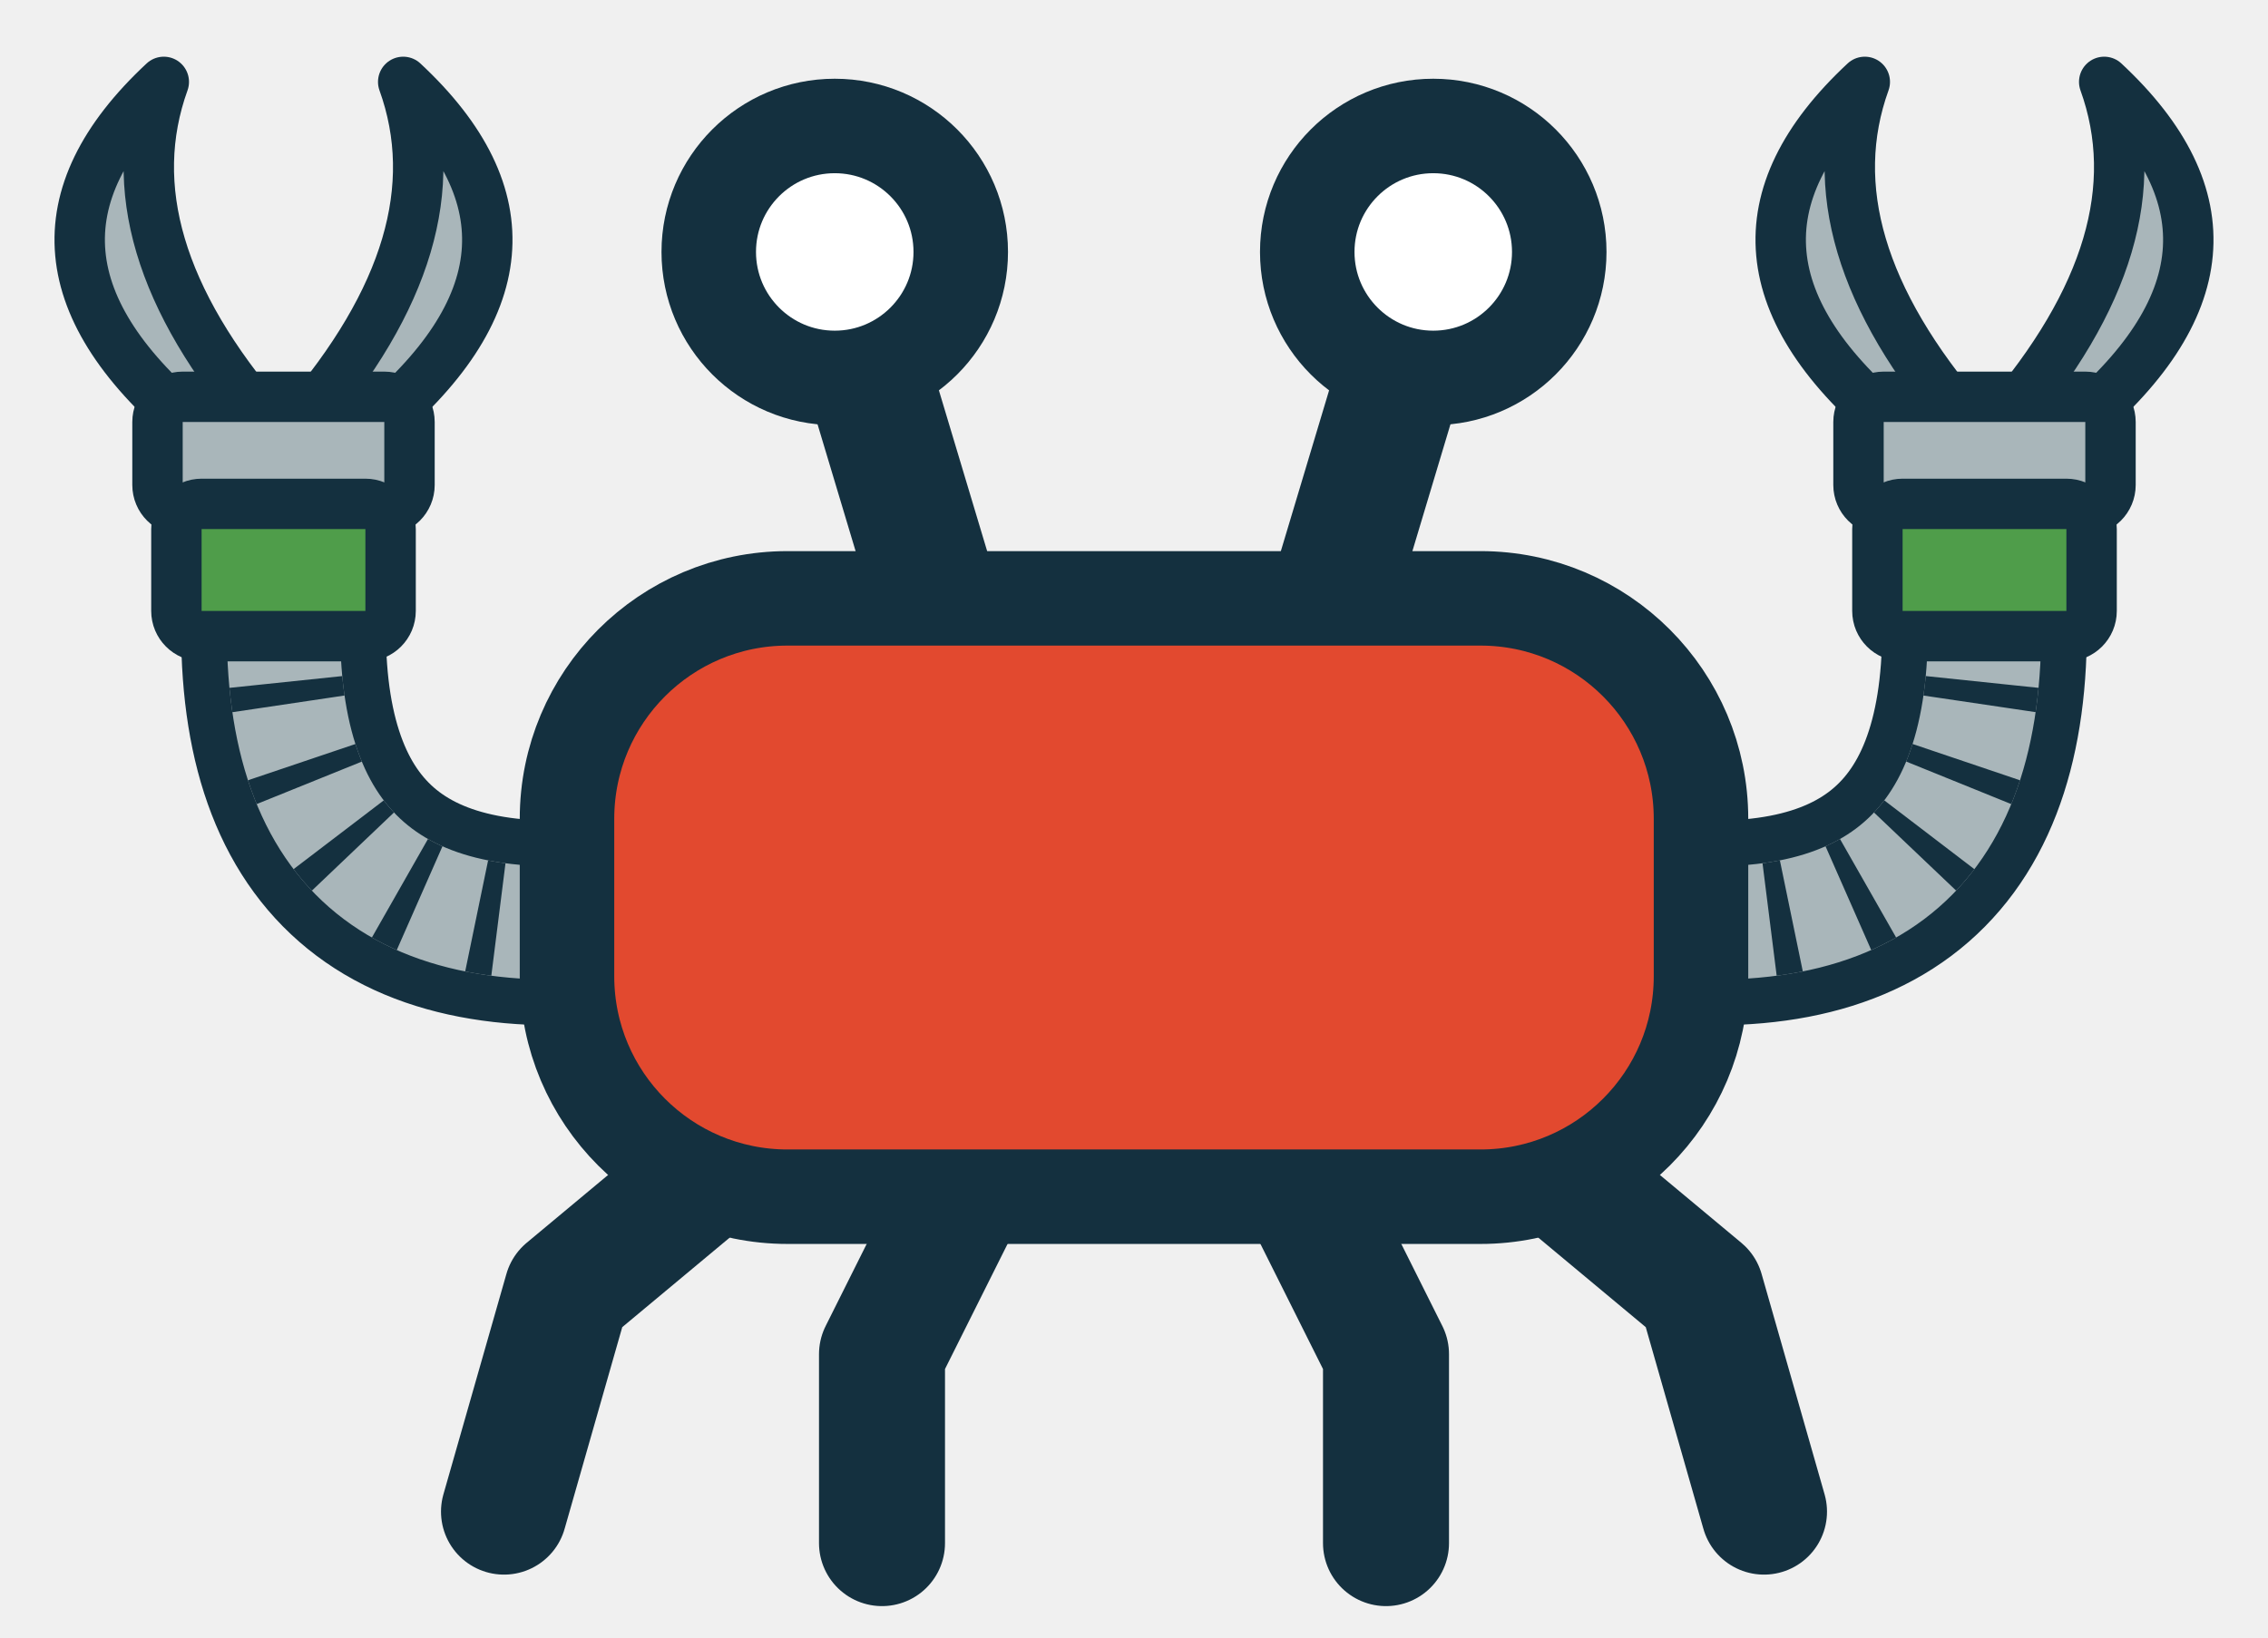
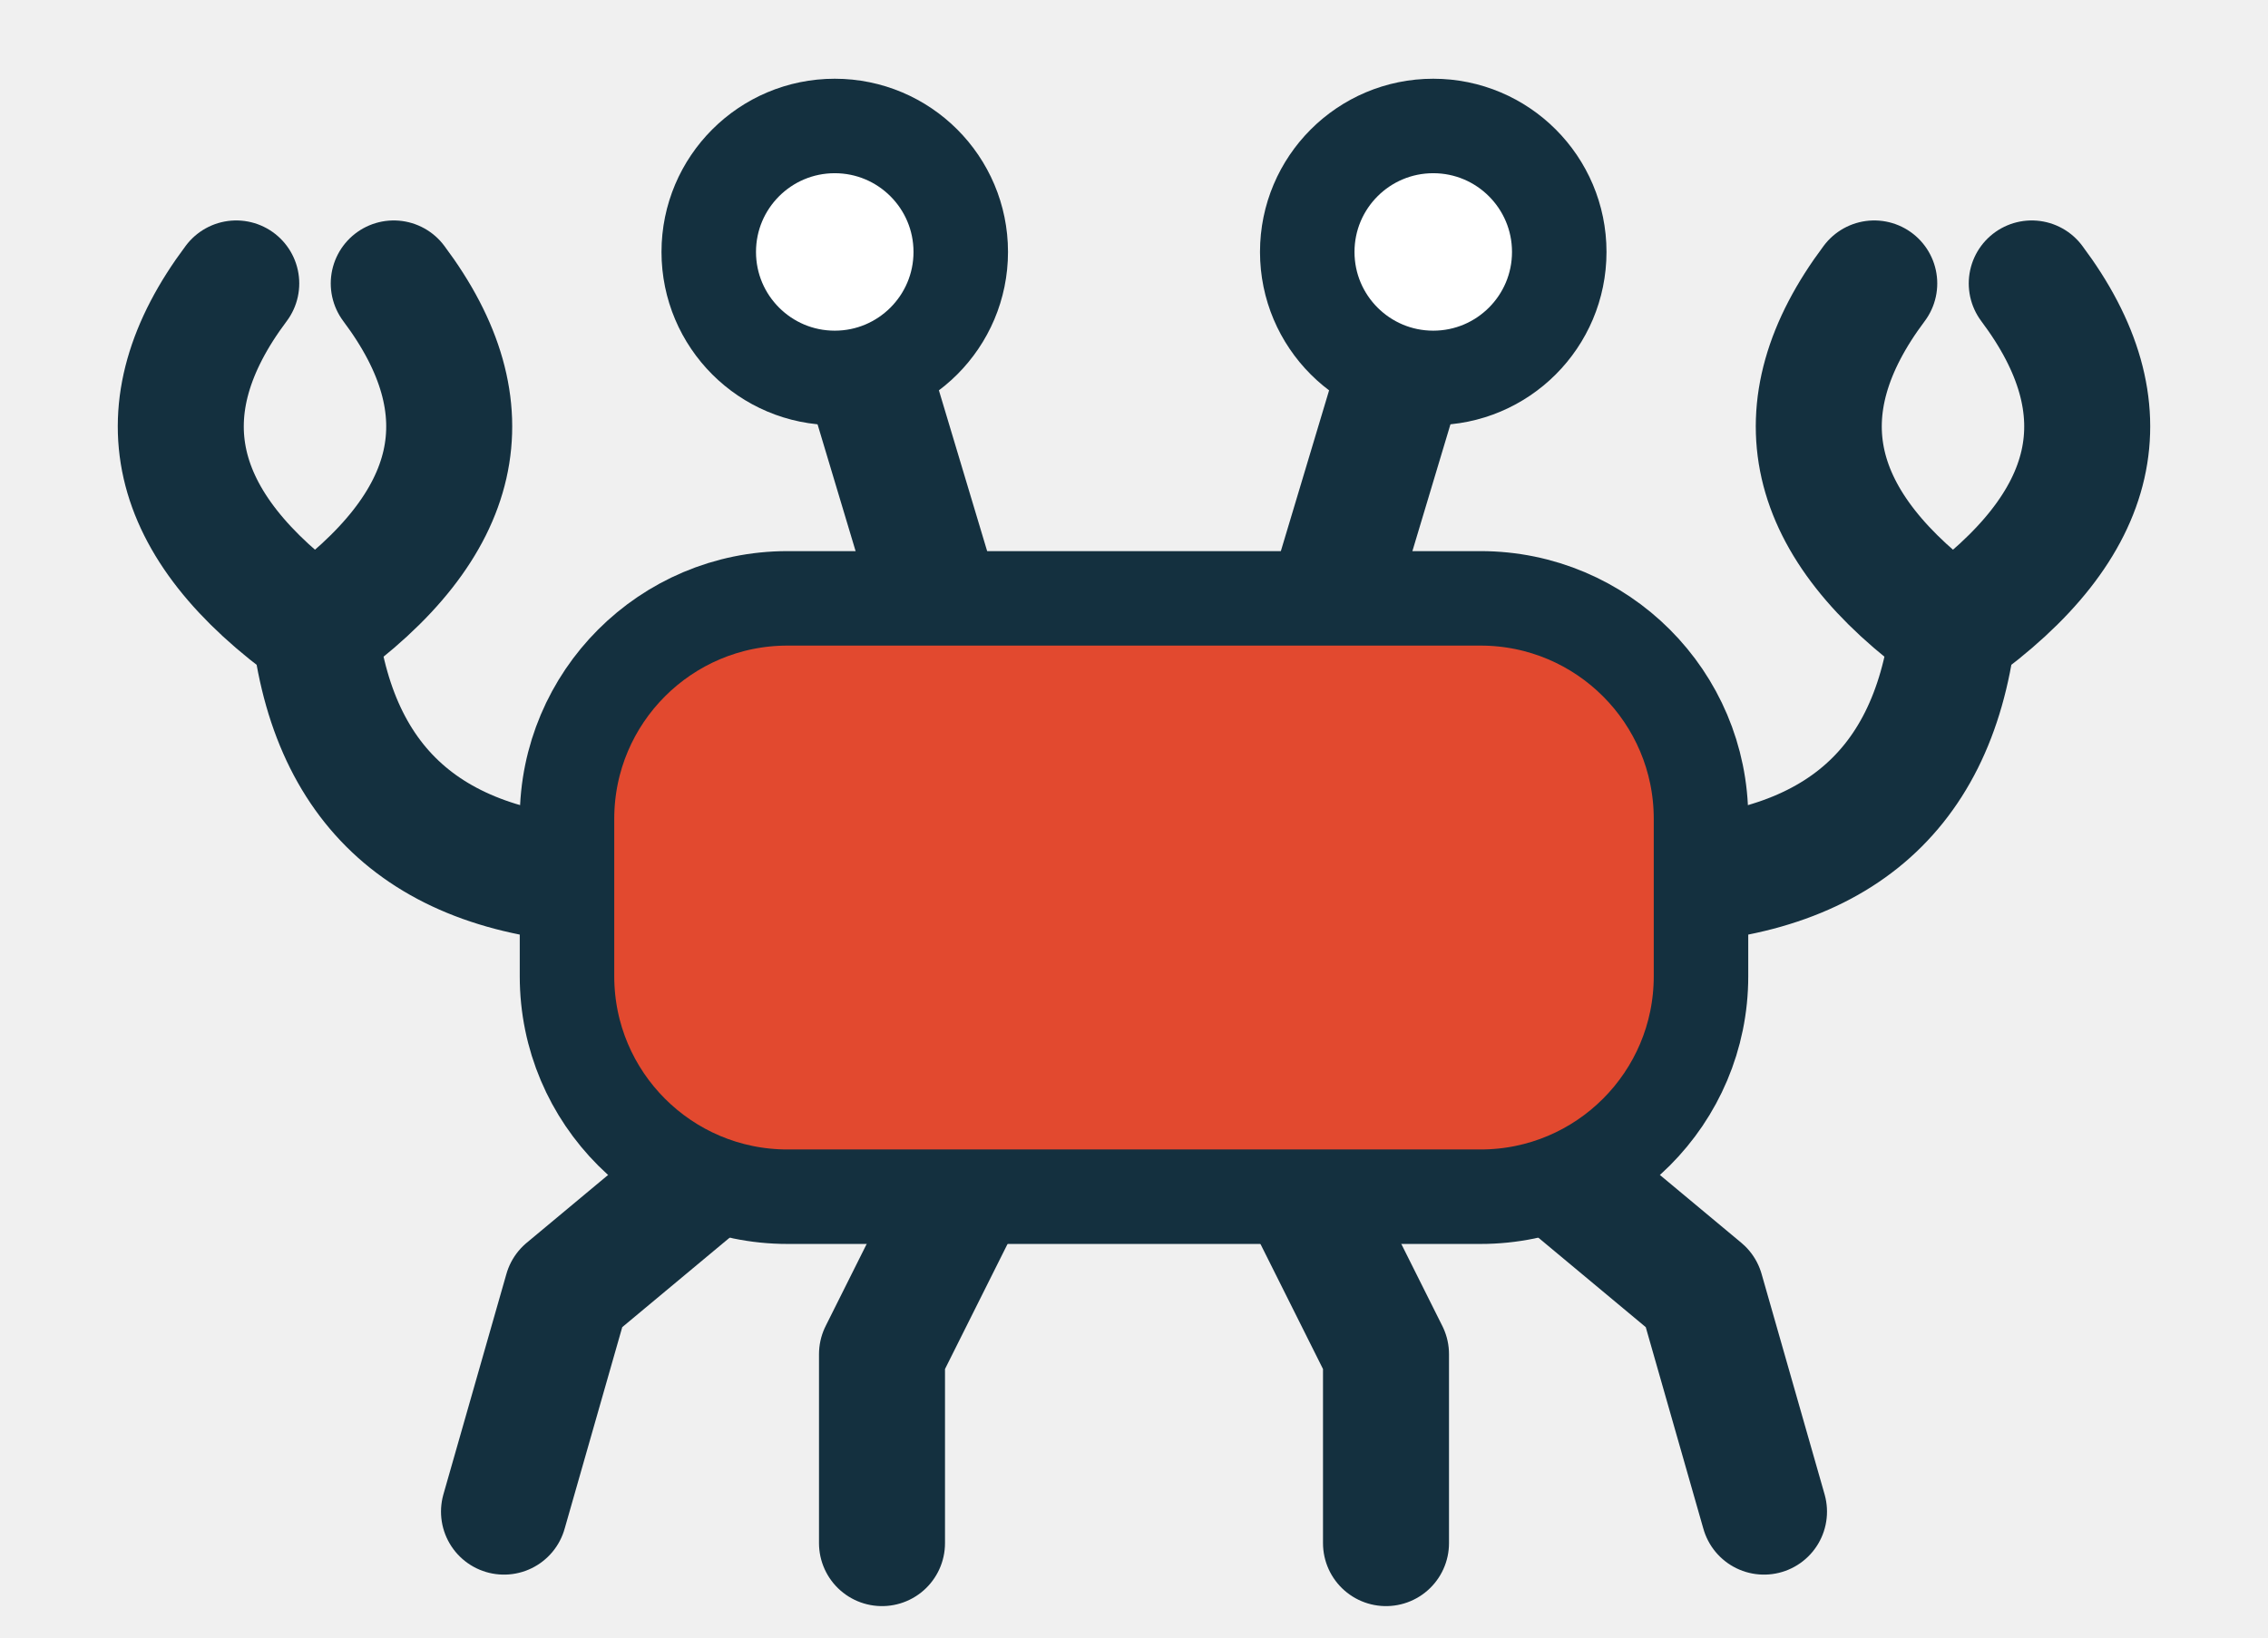
<svg xmlns="http://www.w3.org/2000/svg" viewBox="0 0 72 52">
  <g fill="none" stroke="#14303F" stroke-width="4" stroke-linecap="round" stroke-linejoin="round">
    <path d="M24 36 l-6 5 l-2 7M31 37 l-3 6 l0 6M41 37 l3 6 l0 6M48 36 l6 5 l2 7M30 20 L27 10M42 20 L45 10" />
  </g>
-   <g id="arm" stroke="#14303F" stroke-linejoin="round">
-     <path d="M21 29 Q9 31 9 20" fill="none" stroke-width="6.5" stroke-linecap="round" />
-     <path d="M21 29 Q9 31 9 20" fill="none" stroke="#A9B6BA" stroke-width="3.6" stroke-linecap="round" />
-     <path d="M21 29 Q9 31 9 20" fill="none" stroke-width="3.6" stroke-dasharray="0.7 1.9" />
-     <path d="M6.2 13.6 Q-0.6 8 5.2 2.6 Q3.4 7.6 8.4 13.4 Z M11.8 13.6 Q18.6 8 12.8 2.6 Q14.6 7.6 9.6 13.4 Z" fill="#A9B6BA" stroke-width="1.6" />
-     <rect x="5" y="12.6" width="8" height="3.6" rx="0.8" fill="#A9B6BA" stroke-width="1.6" />
-     <rect x="5.6" y="16" width="6.8" height="4.2" rx="0.8" fill="#4F9D4A" stroke-width="1.6" />
+   <g fill="none" stroke="#14303F" stroke-width="4" stroke-linecap="round" stroke-linejoin="round">
+     <path d="M20 28 Q11 28 10 20M52 28 Q61 28 62 20M10 20 Q3 15 7.5 9M10 20 Q17 15 12.5 9M62 20 Q55 15 59.5 9M62 20 Q69 15 64.5 9" />
  </g>
-   <use href="#arm" transform="translate(72 0) scale(-1 1)" />
  <rect x="18" y="19" width="36" height="19" rx="7" fill="#E2492F" stroke="#14303F" stroke-width="3" />
  <circle cx="26.5" cy="8" r="4" fill="#fff" stroke="#14303F" stroke-width="3" />
  <circle cx="45.5" cy="8" r="4" fill="#fff" stroke="#14303F" stroke-width="3" />
</svg>
